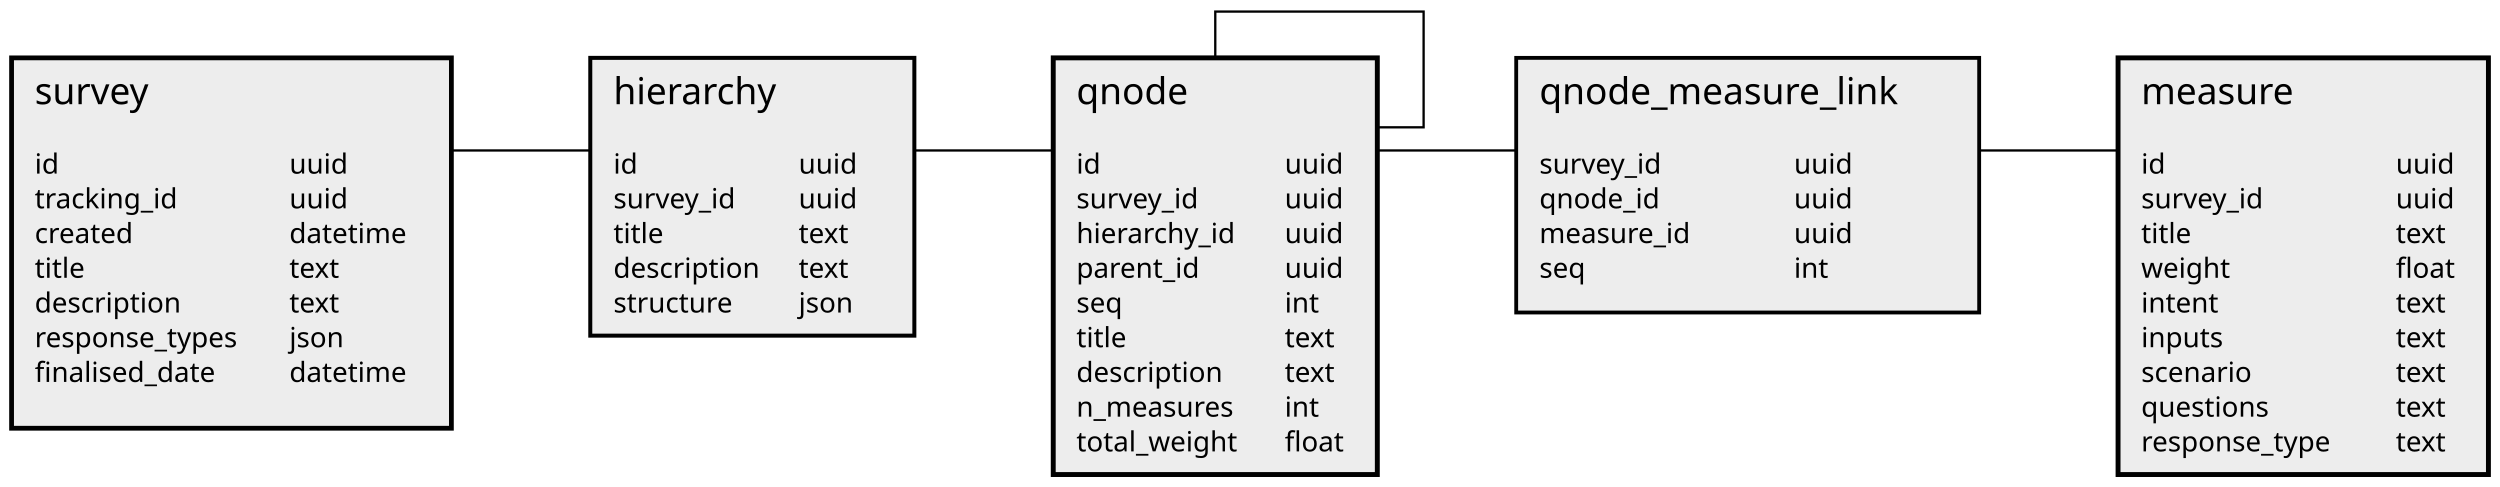
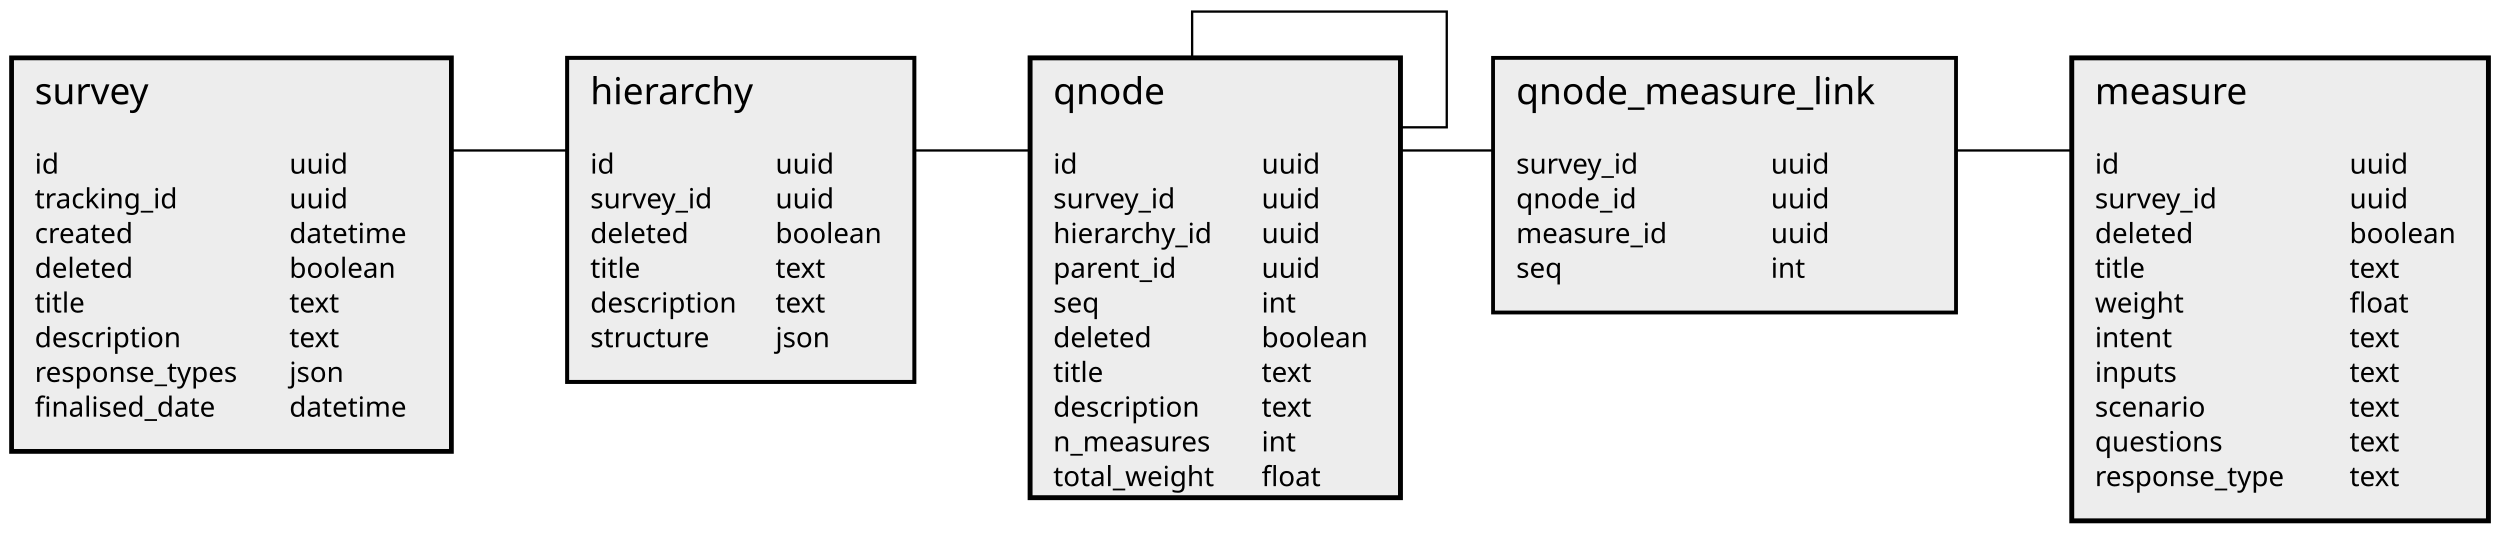
- <svg xmlns="http://www.w3.org/2000/svg" version="1.1" viewBox="0 0 1080 210" stroke-miterlimit="10" id="svg3412" width="1080" height="210" style="fill:none;stroke:none">
+ <svg xmlns="http://www.w3.org/2000/svg" version="1.1" viewBox="0 0 1080 230" stroke-miterlimit="10" id="svg3412" width="1080" height="230" style="fill:none;stroke:none">
  <defs id="defs3493" />
  <clipPath id="p.0">
    <path d="m 0,0 1280,0 0,960 L 0,960 0,0 z" clip-rule="nonzero" id="path3415" />
  </clipPath>
-   <g id="layer1" transform="translate(-125,-315)">
-     <path style="fill:none;stroke:#000000;stroke-width:1px;stroke-linecap:butt;stroke-linejoin:miter;stroke-opacity:1" d="m 320,380 720,0" id="path4900" />
-     <path style="fill:none;stroke:#000000;stroke-width:1px;stroke-linecap:butt;stroke-linejoin:miter;stroke-opacity:1" d="m 720,370 20,0 0,-50 -90,0 0,20" id="path4902" />
-     <rect style="fill:#ededed;fill-opacity:1;fill-rule:evenodd;stroke:#000000;stroke-width:1.732;stroke-miterlimit:10;stroke-opacity:1;stroke-dasharray:none" id="rect4516" width="140" height="120" x="380" y="340" />
-     <rect y="340" x="130" height="160" width="190" id="rect4518" style="color:#000000;fill:#ededed;fill-opacity:1;fill-rule:evenodd;stroke:#000000;stroke-width:2.062;stroke-linecap:butt;stroke-linejoin:miter;stroke-miterlimit:10;stroke-opacity:1;stroke-dasharray:none;stroke-dashoffset:0;marker:none;visibility:visible;display:inline;overflow:visible;enable-background:accumulate" />
-     <text id="text4520" y="390" x="140" style="font-size:40px;font-style:normal;font-weight:normal;line-height:125%;letter-spacing:0px;word-spacing:0px;fill:#000000;fill-opacity:1;stroke:none;font-family:Sans" xml:space="preserve">
-       <tspan style="font-size:12px" id="tspan4522" y="390" x="140">id</tspan>
-       <tspan style="font-size:12px" id="tspan4534" y="405" x="140">tracking_id</tspan>
-       <tspan style="font-size:12px" y="420" x="140" id="tspan4702">created</tspan>
-       <tspan style="font-size:12px" y="435" x="140" id="tspan4704">title</tspan>
-       <tspan style="font-size:12px" y="450" x="140" id="tspan4706">description</tspan>
-       <tspan style="font-size:12px" y="465" x="140" id="tspan4708">response_types</tspan>
-       <tspan style="font-size:12px" y="480" x="140" id="tspan4710">finalised_date</tspan>
+   <g id="layer1" transform="translate(-125,-295)">
+     <path style="fill:none;stroke:#000000;stroke-width:1px;stroke-linecap:butt;stroke-linejoin:miter;stroke-opacity:1" d="m 320,360 720,0" id="path4900" />
+     <path style="fill:none;stroke:#000000;stroke-width:1px;stroke-linecap:butt;stroke-linejoin:miter;stroke-opacity:1" d="m 730,350 20,0 0,-50 -110,0 0,20" id="path4902" />
+     <rect style="fill:#ededed;fill-opacity:1;fill-rule:evenodd;stroke:#000000;stroke-width:1.732;stroke-miterlimit:10;stroke-opacity:1;stroke-dasharray:none" id="rect4516" width="150" height="140" x="370" y="320" />
+     <rect y="320" x="130" height="170" width="190" id="rect4518" style="color:#000000;fill:#ededed;fill-opacity:1;fill-rule:evenodd;stroke:#000000;stroke-width:2.062;stroke-linecap:butt;stroke-linejoin:miter;stroke-miterlimit:10;stroke-opacity:1;stroke-dasharray:none;stroke-dashoffset:0;marker:none;visibility:visible;display:inline;overflow:visible;enable-background:accumulate" />
+     <text id="text4520" y="370" x="140" style="font-size:40px;font-style:normal;font-weight:normal;line-height:125%;letter-spacing:0px;word-spacing:0px;fill:#000000;fill-opacity:1;stroke:none;font-family:Sans" xml:space="preserve">
+       <tspan style="font-size:12px" id="tspan4522" y="370" x="140">id</tspan>
+       <tspan style="font-size:12px" id="tspan4534" y="385" x="140">tracking_id</tspan>
+       <tspan style="font-size:12px" y="400" x="140" id="tspan4702">created</tspan>
+       <tspan style="font-size:12px" y="415" x="140" id="tspan5209">deleted</tspan>
+       <tspan style="font-size:12px" y="430" x="140" id="tspan4704">title</tspan>
+       <tspan style="font-size:12px" y="445" x="140" id="tspan4706">description</tspan>
+       <tspan style="font-size:12px" y="460" x="140" id="tspan4708">response_types</tspan>
+       <tspan style="font-size:12px" y="475" x="140" id="tspan4710">finalised_date</tspan>
    </text>
-     <text xml:space="preserve" style="font-size:40px;font-style:normal;font-weight:normal;line-height:125%;letter-spacing:0px;word-spacing:0px;fill:#000000;fill-opacity:1;stroke:none;font-family:Sans" x="140" y="360" id="text4536">
-       <tspan x="140" y="360" id="tspan4538" style="font-size:16px">survey</tspan>
+     <text xml:space="preserve" style="font-size:40px;font-style:normal;font-weight:normal;line-height:125%;letter-spacing:0px;word-spacing:0px;fill:#000000;fill-opacity:1;stroke:none;font-family:Sans" x="140" y="340" id="text4536">
+       <tspan x="140" y="340" id="tspan4538" style="font-size:16px">survey</tspan>
    </text>
-     <text xml:space="preserve" style="font-size:40px;font-style:normal;font-weight:normal;line-height:125%;letter-spacing:0px;word-spacing:0px;fill:#000000;fill-opacity:1;stroke:none;font-family:Sans" x="390" y="390" id="text4540">
-       <tspan x="390" y="390" id="tspan4556" style="font-size:12px">id</tspan>
-       <tspan x="390" y="405" style="font-size:12px" id="tspan4747">survey_id</tspan>
-       <tspan x="390" y="420" style="font-size:12px" id="tspan4749">title</tspan>
-       <tspan x="390" y="435" style="font-size:12px" id="tspan4751">description</tspan>
-       <tspan x="390" y="450" style="font-size:12px" id="tspan4753">structure</tspan>
+     <text xml:space="preserve" style="font-size:40px;font-style:normal;font-weight:normal;line-height:125%;letter-spacing:0px;word-spacing:0px;fill:#000000;fill-opacity:1;stroke:none;font-family:Sans" x="380" y="370" id="text4540">
+       <tspan x="380" y="370" id="tspan4556" style="font-size:12px">id</tspan>
+       <tspan x="380" y="385" style="font-size:12px" id="tspan4747">survey_id</tspan>
+       <tspan x="380" y="400" style="font-size:12px" id="tspan5231">deleted</tspan>
+       <tspan x="380" y="415" style="font-size:12px" id="tspan4749">title</tspan>
+       <tspan x="380" y="430" style="font-size:12px" id="tspan4751">description</tspan>
+       <tspan x="380" y="445" style="font-size:12px" id="tspan5217">structure</tspan>
    </text>
-     <text id="text4558" y="360" x="390" style="font-size:40px;font-style:normal;font-weight:normal;line-height:125%;letter-spacing:0px;word-spacing:0px;fill:#000000;fill-opacity:1;stroke:none;font-family:Sans" xml:space="preserve">
-       <tspan style="font-size:16px" id="tspan4560" y="360" x="390">hierarchy</tspan>
+     <text id="text4558" y="340" x="380" style="font-size:40px;font-style:normal;font-weight:normal;line-height:125%;letter-spacing:0px;word-spacing:0px;fill:#000000;fill-opacity:1;stroke:none;font-family:Sans" xml:space="preserve">
+       <tspan style="font-size:16px" id="tspan4560" y="340" x="380">hierarchy</tspan>
    </text>
-     <rect y="340" x="580" height="180" width="140" id="rect4562" style="fill:#ededed;fill-opacity:1;fill-rule:evenodd;stroke:#000000;stroke-width:2.121;stroke-miterlimit:10;stroke-opacity:1;stroke-dasharray:none" />
-     <text id="text4564" y="390" x="590" style="font-size:40px;font-style:normal;font-weight:normal;line-height:125%;letter-spacing:0px;word-spacing:0px;fill:#000000;fill-opacity:1;stroke:none;font-family:Sans" xml:space="preserve">
-       <tspan style="font-size:12px" id="tspan4580" y="390" x="590">id</tspan>
-       <tspan style="font-size:12px" y="405" x="590" id="tspan4790">survey_id</tspan>
-       <tspan style="font-size:12px" y="420" x="590" id="tspan4792">hierarchy_id</tspan>
-       <tspan style="font-size:12px" y="435" x="590" id="tspan4794">parent_id</tspan>
-       <tspan style="font-size:12px" y="450" x="590" id="tspan4796">seq</tspan>
-       <tspan style="font-size:12px" y="465" x="590" id="tspan4798">title</tspan>
-       <tspan style="font-size:12px" y="480" x="590" id="tspan4800">description</tspan>
-       <tspan style="font-size:12px" y="495" x="590" id="tspan4802">n_measures</tspan>
-       <tspan style="font-size:12px" y="510" x="590" id="tspan4804">total_weight</tspan>
+     <rect y="320" x="570" height="190" width="160" id="rect4562" style="fill:#ededed;fill-opacity:1;fill-rule:evenodd;stroke:#000000;stroke-width:2.121;stroke-miterlimit:10;stroke-opacity:1;stroke-dasharray:none" />
+     <text id="text4564" y="370" x="580" style="font-size:40px;font-style:normal;font-weight:normal;line-height:125%;letter-spacing:0px;word-spacing:0px;fill:#000000;fill-opacity:1;stroke:none;font-family:Sans" xml:space="preserve">
+       <tspan style="font-size:12px" id="tspan4580" y="370" x="580">id</tspan>
+       <tspan style="font-size:12px" y="385" x="580" id="tspan4790">survey_id</tspan>
+       <tspan style="font-size:12px" y="400" x="580" id="tspan4792">hierarchy_id</tspan>
+       <tspan style="font-size:12px" y="415" x="580" id="tspan4794">parent_id</tspan>
+       <tspan style="font-size:12px" y="430" x="580" id="tspan4796">seq</tspan>
+       <tspan style="font-size:12px" y="445" x="580" id="tspan5221">deleted</tspan>
+       <tspan style="font-size:12px" y="460" x="580" id="tspan4798">title</tspan>
+       <tspan style="font-size:12px" y="475" x="580" id="tspan4800">description</tspan>
+       <tspan style="font-size:12px" y="490" x="580" id="tspan4802">n_measures</tspan>
+       <tspan style="font-size:12px" y="505" x="580" id="tspan4804">total_weight</tspan>
    </text>
-     <text xml:space="preserve" style="font-size:40px;font-style:normal;font-weight:normal;line-height:125%;letter-spacing:0px;word-spacing:0px;fill:#000000;fill-opacity:1;stroke:none;font-family:Sans" x="590" y="360" id="text4582">
-       <tspan x="590" y="360" id="tspan4584" style="font-size:16px">qnode</tspan>
+     <text xml:space="preserve" style="font-size:40px;font-style:normal;font-weight:normal;line-height:125%;letter-spacing:0px;word-spacing:0px;fill:#000000;fill-opacity:1;stroke:none;font-family:Sans" x="580" y="340" id="text4582">
+       <tspan x="580" y="340" id="tspan4584" style="font-size:16px">qnode</tspan>
    </text>
-     <rect y="340" x="780" height="110" width="200" id="rect4610" style="fill:#ededed;fill-opacity:1;fill-rule:evenodd;stroke:#000000;stroke-width:1.658;stroke-miterlimit:10;stroke-opacity:1;stroke-dasharray:none" />
-     <text id="text4612" y="390" x="790" style="font-size:40px;font-style:normal;font-weight:normal;line-height:125%;letter-spacing:0px;word-spacing:0px;fill:#000000;fill-opacity:1;stroke:none;font-family:Sans" xml:space="preserve">
-       <tspan style="font-size:12px" id="tspan4628" y="390" x="790">survey_id</tspan>
-       <tspan style="font-size:12px" y="405" x="790" id="tspan4841">qnode_id</tspan>
-       <tspan style="font-size:12px" y="420" x="790" id="tspan4843">measure_id</tspan>
-       <tspan style="font-size:12px" y="435" x="790" id="tspan4845">seq</tspan>
+     <rect y="320" x="770" height="110" width="200" id="rect4610" style="fill:#ededed;fill-opacity:1;fill-rule:evenodd;stroke:#000000;stroke-width:1.658;stroke-miterlimit:10;stroke-opacity:1;stroke-dasharray:none" />
+     <text id="text4612" y="370" x="780" style="font-size:40px;font-style:normal;font-weight:normal;line-height:125%;letter-spacing:0px;word-spacing:0px;fill:#000000;fill-opacity:1;stroke:none;font-family:Sans" xml:space="preserve">
+       <tspan style="font-size:12px" id="tspan4628" y="370" x="780">survey_id</tspan>
+       <tspan style="font-size:12px" y="385" x="780" id="tspan4841">qnode_id</tspan>
+       <tspan style="font-size:12px" y="400" x="780" id="tspan4843">measure_id</tspan>
+       <tspan style="font-size:12px" y="415" x="780" id="tspan4845">seq</tspan>
    </text>
-     <text xml:space="preserve" style="font-size:40px;font-style:normal;font-weight:normal;line-height:125%;letter-spacing:0px;word-spacing:0px;fill:#000000;fill-opacity:1;stroke:none;font-family:Sans" x="790" y="360" id="text4630">
-       <tspan x="790" y="360" id="tspan4632" style="font-size:16px">qnode_measure_link</tspan>
+     <text xml:space="preserve" style="font-size:40px;font-style:normal;font-weight:normal;line-height:125%;letter-spacing:0px;word-spacing:0px;fill:#000000;fill-opacity:1;stroke:none;font-family:Sans" x="780" y="340" id="text4630">
+       <tspan x="780" y="340" id="tspan4632" style="font-size:16px">qnode_measure_link</tspan>
    </text>
-     <rect style="fill:#ededed;fill-opacity:1;fill-rule:evenodd;stroke:#000000;stroke-width:2.121;stroke-miterlimit:10;stroke-opacity:1;stroke-dasharray:none" id="rect4658" width="160" height="180" x="1040" y="340" />
-     <text xml:space="preserve" style="font-size:40px;font-style:normal;font-weight:normal;line-height:125%;letter-spacing:0px;word-spacing:0px;fill:#000000;fill-opacity:1;stroke:none;font-family:Sans" x="1050" y="390" id="text4660">
-       <tspan x="1050" y="390" id="tspan4676" style="font-size:12px">id</tspan>
-       <tspan x="1050" y="405" style="font-size:12px" id="tspan4882">survey_id</tspan>
-       <tspan x="1050" y="420" style="font-size:12px" id="tspan4884">title</tspan>
-       <tspan x="1050" y="435" style="font-size:12px" id="tspan4886">weight</tspan>
-       <tspan x="1050" y="450" style="font-size:12px" id="tspan4888">intent</tspan>
-       <tspan x="1050" y="465" style="font-size:12px" id="tspan4890">inputs</tspan>
-       <tspan x="1050" y="480" style="font-size:12px" id="tspan4892">scenario</tspan>
-       <tspan x="1050" y="495" style="font-size:12px" id="tspan4894">questions</tspan>
-       <tspan x="1050" y="510" style="font-size:12px" id="tspan4896">response_type</tspan>
+     <rect style="fill:#ededed;fill-opacity:1;fill-rule:evenodd;stroke:#000000;stroke-width:2.121;stroke-miterlimit:10;stroke-opacity:1;stroke-dasharray:none" id="rect4658" width="180" height="200" x="1020" y="320" />
+     <text xml:space="preserve" style="font-size:40px;font-style:normal;font-weight:normal;line-height:125%;letter-spacing:0px;word-spacing:0px;fill:#000000;fill-opacity:1;stroke:none;font-family:Sans" x="1030" y="370" id="text4660">
+       <tspan x="1030" y="370" id="tspan4676" style="font-size:12px">id</tspan>
+       <tspan x="1030" y="385" style="font-size:12px" id="tspan4882">survey_id</tspan>
+       <tspan x="1030" y="400" style="font-size:12px" id="tspan5225">deleted</tspan>
+       <tspan x="1030" y="415" style="font-size:12px" id="tspan4884">title</tspan>
+       <tspan x="1030" y="430" style="font-size:12px" id="tspan4886">weight</tspan>
+       <tspan x="1030" y="445" style="font-size:12px" id="tspan4888">intent</tspan>
+       <tspan x="1030" y="460" style="font-size:12px" id="tspan4890">inputs</tspan>
+       <tspan x="1030" y="475" style="font-size:12px" id="tspan4892">scenario</tspan>
+       <tspan x="1030" y="490" style="font-size:12px" id="tspan4894">questions</tspan>
+       <tspan x="1030" y="505" style="font-size:12px" id="tspan4896">response_type</tspan>
    </text>
-     <text id="text4678" y="360" x="1050" style="font-size:40px;font-style:normal;font-weight:normal;line-height:125%;letter-spacing:0px;word-spacing:0px;fill:#000000;fill-opacity:1;stroke:none;font-family:Sans" xml:space="preserve">
-       <tspan style="font-size:16px" id="tspan4680" y="360" x="1050">measure</tspan>
+     <text id="text4678" y="340" x="1030" style="font-size:40px;font-style:normal;font-weight:normal;line-height:125%;letter-spacing:0px;word-spacing:0px;fill:#000000;fill-opacity:1;stroke:none;font-family:Sans" xml:space="preserve">
+       <tspan style="font-size:16px" id="tspan4680" y="340" x="1030">measure</tspan>
    </text>
-     <text xml:space="preserve" style="font-size:40px;font-style:normal;font-weight:normal;line-height:125%;letter-spacing:0px;word-spacing:0px;fill:#000000;fill-opacity:1;stroke:none;font-family:Sans" x="250" y="390" id="text5435">
-       <tspan x="250" y="390" id="tspan5437" style="font-size:12px">uuid</tspan>
-       <tspan x="250" y="405" id="tspan5439" style="font-size:12px">uuid</tspan>
-       <tspan id="tspan5441" x="250" y="420" style="font-size:12px">datetime</tspan>
-       <tspan id="tspan5443" x="250" y="435" style="font-size:12px">text</tspan>
-       <tspan id="tspan5445" x="250" y="450" style="font-size:12px">text</tspan>
-       <tspan id="tspan5447" x="250" y="465" style="font-size:12px">json</tspan>
-       <tspan x="250" y="480" style="font-size:12px" id="tspan5451">datetime</tspan>
-       <tspan id="tspan5449" x="250" y="495" style="font-size:12px" />
+     <text xml:space="preserve" style="font-size:40px;font-style:normal;font-weight:normal;line-height:125%;letter-spacing:0px;word-spacing:0px;fill:#000000;fill-opacity:1;stroke:none;font-family:Sans" x="250" y="370" id="text5435">
+       <tspan x="250" y="370" id="tspan5437" style="font-size:12px">uuid</tspan>
+       <tspan x="250" y="385" id="tspan5439" style="font-size:12px">uuid</tspan>
+       <tspan id="tspan5441" x="250" y="400" style="font-size:12px">datetime</tspan>
+       <tspan x="250" y="415" style="font-size:12px" id="tspan5211">boolean</tspan>
+       <tspan id="tspan5443" x="250" y="430" style="font-size:12px">text</tspan>
+       <tspan id="tspan5445" x="250" y="445" style="font-size:12px">text</tspan>
+       <tspan id="tspan5447" x="250" y="460" style="font-size:12px">json</tspan>
+       <tspan x="250" y="475" style="font-size:12px" id="tspan5451">datetime</tspan>
+       <tspan id="tspan5449" x="250" y="490" style="font-size:12px" />
    </text>
-     <text id="text5455" y="390" x="470" style="font-size:40px;font-style:normal;font-weight:normal;line-height:125%;letter-spacing:0px;word-spacing:0px;fill:#000000;fill-opacity:1;stroke:none;font-family:Sans" xml:space="preserve">
-       <tspan style="font-size:12px" id="tspan5457" y="390" x="470">uuid</tspan>
-       <tspan id="tspan5459" style="font-size:12px" y="405" x="470">uuid</tspan>
-       <tspan id="tspan5461" style="font-size:12px" y="420" x="470">text</tspan>
-       <tspan id="tspan5463" style="font-size:12px" y="435" x="470">text</tspan>
-       <tspan id="tspan5465" style="font-size:12px" y="450" x="470">json</tspan>
+     <text id="text5455" y="370" x="460" style="font-size:40px;font-style:normal;font-weight:normal;line-height:125%;letter-spacing:0px;word-spacing:0px;fill:#000000;fill-opacity:1;stroke:none;font-family:Sans" xml:space="preserve">
+       <tspan style="font-size:12px" id="tspan5457" y="370" x="460">uuid</tspan>
+       <tspan id="tspan5459" style="font-size:12px" y="385" x="460">uuid</tspan>
+       <tspan style="font-size:12px" y="400" x="460" id="tspan5235">boolean</tspan>
+       <tspan id="tspan5461" style="font-size:12px" y="415" x="460">text</tspan>
+       <tspan id="tspan5463" style="font-size:12px" y="430" x="460">text</tspan>
+       <tspan style="font-size:12px" y="445" x="460" id="tspan5219">json</tspan>
    </text>
-     <text xml:space="preserve" style="font-size:40px;font-style:normal;font-weight:normal;line-height:125%;letter-spacing:0px;word-spacing:0px;fill:#000000;fill-opacity:1;stroke:none;font-family:Sans" x="680" y="390" id="text5469">
-       <tspan x="680" y="390" id="tspan5471" style="font-size:12px">uuid</tspan>
-       <tspan id="tspan5473" x="680" y="405" style="font-size:12px">uuid</tspan>
-       <tspan id="tspan5475" x="680" y="420" style="font-size:12px">uuid</tspan>
-       <tspan id="tspan5477" x="680" y="435" style="font-size:12px">uuid</tspan>
-       <tspan id="tspan5479" x="680" y="450" style="font-size:12px">int</tspan>
-       <tspan id="tspan5481" x="680" y="465" style="font-size:12px">text</tspan>
-       <tspan id="tspan5483" x="680" y="480" style="font-size:12px">text</tspan>
-       <tspan id="tspan5485" x="680" y="495" style="font-size:12px">int</tspan>
-       <tspan id="tspan5487" x="680" y="510" style="font-size:12px">float</tspan>
+     <text xml:space="preserve" style="font-size:40px;font-style:normal;font-weight:normal;line-height:125%;letter-spacing:0px;word-spacing:0px;fill:#000000;fill-opacity:1;stroke:none;font-family:Sans" x="670" y="370" id="text5469">
+       <tspan x="670" y="370" id="tspan5471" style="font-size:12px">uuid</tspan>
+       <tspan id="tspan5473" x="670" y="385" style="font-size:12px">uuid</tspan>
+       <tspan id="tspan5475" x="670" y="400" style="font-size:12px">uuid</tspan>
+       <tspan id="tspan5477" x="670" y="415" style="font-size:12px">uuid</tspan>
+       <tspan id="tspan5479" x="670" y="430" style="font-size:12px">int</tspan>
+       <tspan x="670" y="445" style="font-size:12px" id="tspan5223">boolean</tspan>
+       <tspan id="tspan5481" x="670" y="460" style="font-size:12px">text</tspan>
+       <tspan id="tspan5483" x="670" y="475" style="font-size:12px">text</tspan>
+       <tspan id="tspan5485" x="670" y="490" style="font-size:12px">int</tspan>
+       <tspan id="tspan5487" x="670" y="505" style="font-size:12px">float</tspan>
    </text>
-     <text xml:space="preserve" style="font-size:40px;font-style:normal;font-weight:normal;line-height:125%;letter-spacing:0px;word-spacing:0px;fill:#000000;fill-opacity:1;stroke:none;font-family:Sans" x="900" y="390" id="text5489">
-       <tspan x="900" y="390" id="tspan5491" style="font-size:12px">uuid</tspan>
-       <tspan id="tspan5493" x="900" y="405" style="font-size:12px">uuid</tspan>
-       <tspan id="tspan5495" x="900" y="420" style="font-size:12px">uuid</tspan>
-       <tspan id="tspan5497" x="900" y="435" style="font-size:12px">int</tspan>
+     <text xml:space="preserve" style="font-size:40px;font-style:normal;font-weight:normal;line-height:125%;letter-spacing:0px;word-spacing:0px;fill:#000000;fill-opacity:1;stroke:none;font-family:Sans" x="890" y="370" id="text5489">
+       <tspan x="890" y="370" id="tspan5491" style="font-size:12px">uuid</tspan>
+       <tspan id="tspan5493" x="890" y="385" style="font-size:12px">uuid</tspan>
+       <tspan id="tspan5495" x="890" y="400" style="font-size:12px">uuid</tspan>
+       <tspan id="tspan5497" x="890" y="415" style="font-size:12px">int</tspan>
    </text>
-     <text id="text5499" y="390" x="1160" style="font-size:40px;font-style:normal;font-weight:normal;line-height:125%;letter-spacing:0px;word-spacing:0px;fill:#000000;fill-opacity:1;stroke:none;font-family:Sans" xml:space="preserve">
-       <tspan style="font-size:12px" id="tspan5501" y="390" x="1160">uuid</tspan>
-       <tspan id="tspan5503" style="font-size:12px" y="405" x="1160">uuid</tspan>
-       <tspan id="tspan5505" style="font-size:12px" y="420" x="1160">text</tspan>
-       <tspan id="tspan5507" style="font-size:12px" y="435" x="1160">float</tspan>
-       <tspan id="tspan5509" style="font-size:12px" y="450" x="1160">text</tspan>
-       <tspan id="tspan5511" style="font-size:12px" y="465" x="1160">text</tspan>
-       <tspan id="tspan5513" style="font-size:12px" y="480" x="1160">text</tspan>
-       <tspan id="tspan5515" style="font-size:12px" y="495" x="1160">text</tspan>
-       <tspan id="tspan5517" style="font-size:12px" y="510" x="1160">text</tspan>
+     <text id="text5499" y="370" x="1140" style="font-size:40px;font-style:normal;font-weight:normal;line-height:125%;letter-spacing:0px;word-spacing:0px;fill:#000000;fill-opacity:1;stroke:none;font-family:Sans" xml:space="preserve">
+       <tspan style="font-size:12px" id="tspan5501" y="370" x="1140">uuid</tspan>
+       <tspan id="tspan5503" style="font-size:12px" y="385" x="1140">uuid</tspan>
+       <tspan style="font-size:12px" y="400" x="1140" id="tspan5227">boolean</tspan>
+       <tspan id="tspan5505" style="font-size:12px" y="415" x="1140">text</tspan>
+       <tspan id="tspan5507" style="font-size:12px" y="430" x="1140">float</tspan>
+       <tspan id="tspan5509" style="font-size:12px" y="445" x="1140">text</tspan>
+       <tspan id="tspan5511" style="font-size:12px" y="460" x="1140">text</tspan>
+       <tspan id="tspan5513" style="font-size:12px" y="475" x="1140">text</tspan>
+       <tspan id="tspan5515" style="font-size:12px" y="490" x="1140">text</tspan>
+       <tspan id="tspan5517" style="font-size:12px" y="505" x="1140">text</tspan>
    </text>
  </g>
</svg>
